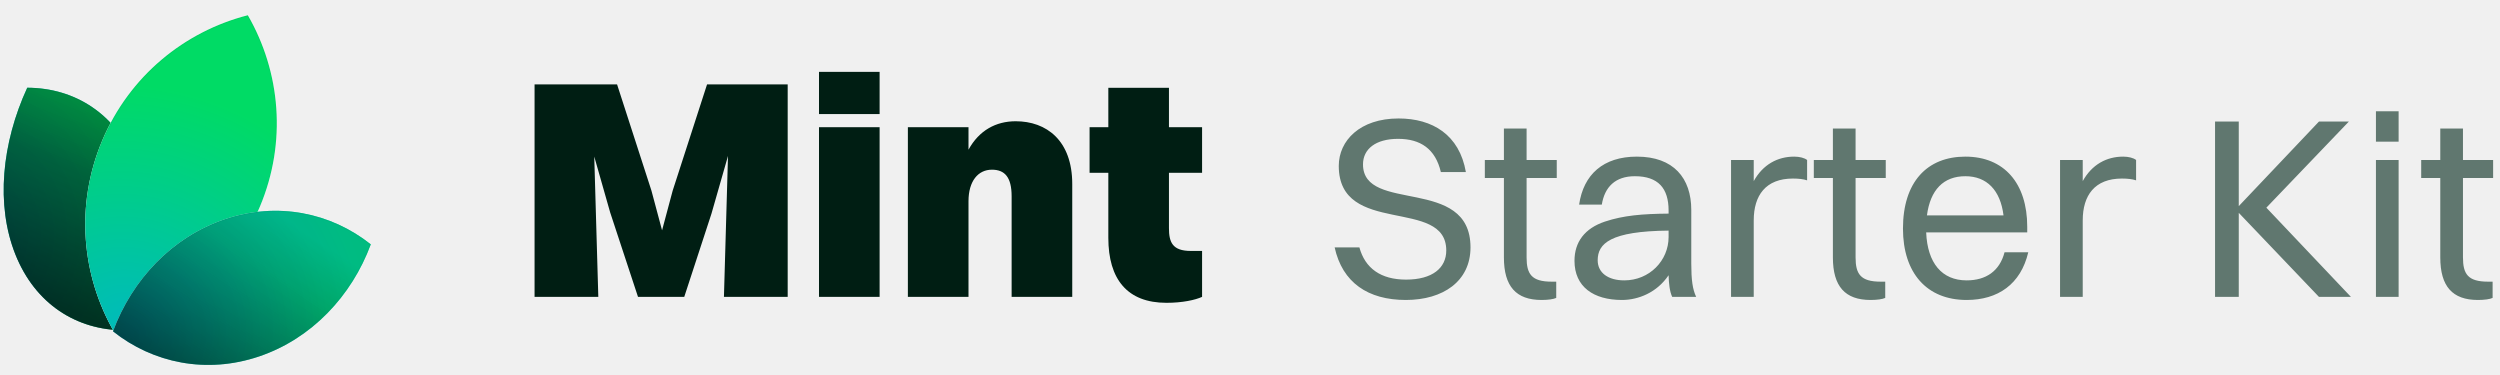
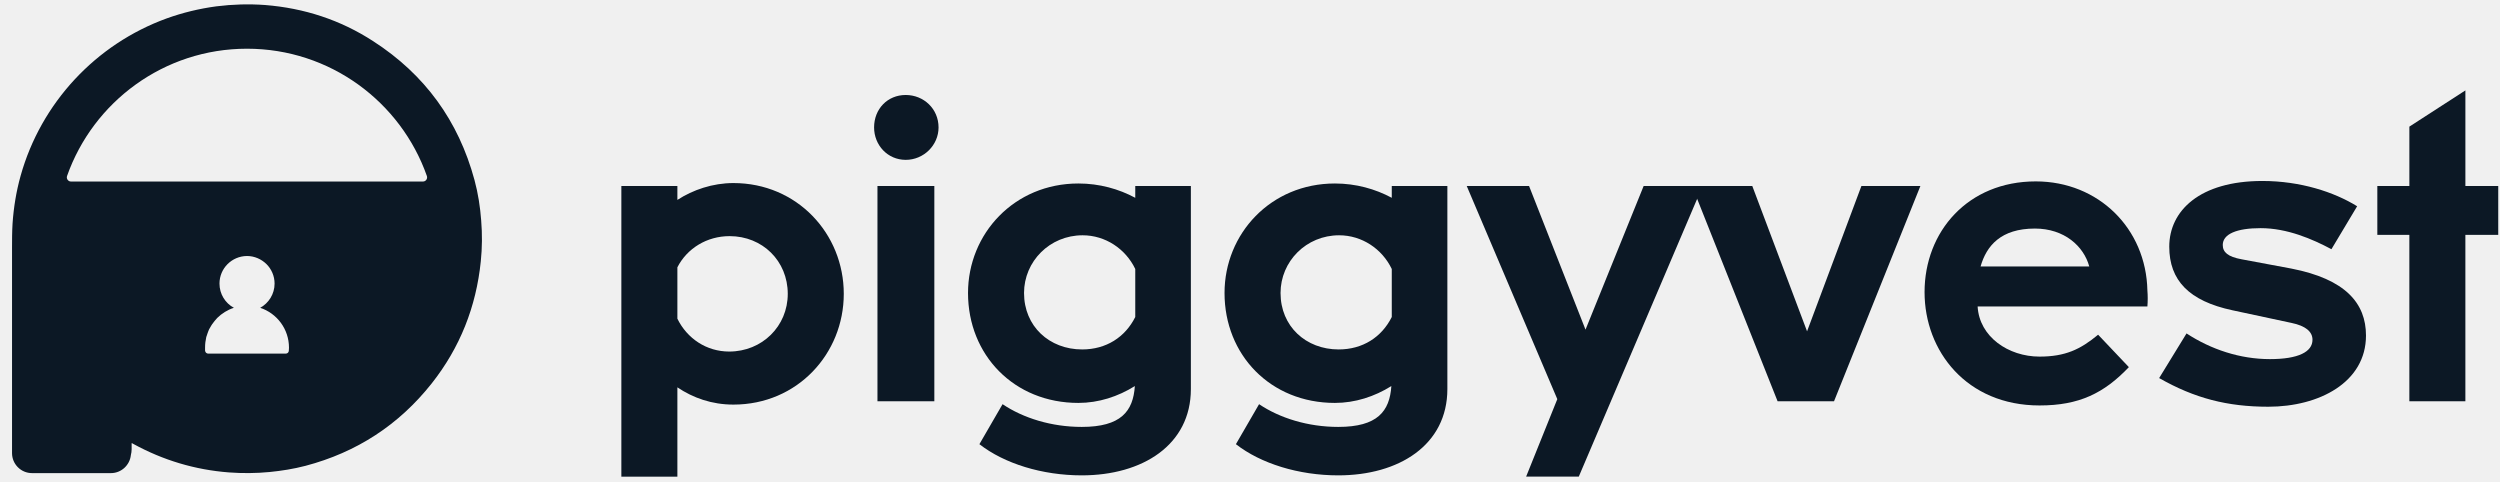
- <svg xmlns="http://www.w3.org/2000/svg" width="160" height="24" viewBox="0 0 160 24" fill="none">
-   <path d="M7.953 21.139C4.896 21.13 2.255 19.458 0.987 16.29C-0.28 13.121 0.109 9.163 1.744 5.615C4.801 5.624 7.442 7.296 8.71 10.465C9.977 13.633 9.588 17.591 7.953 21.139Z" fill="white" />
-   <path d="M7.953 21.139C4.896 21.13 2.255 19.458 0.987 16.29C-0.28 13.121 0.109 9.163 1.744 5.615C4.801 5.624 7.442 7.296 8.71 10.465C9.977 13.633 9.588 17.591 7.953 21.139Z" fill="url(#paint0_radial_115_86)" />
-   <path d="M7.953 21.139C4.896 21.13 2.255 19.458 0.987 16.29C-0.28 13.121 0.109 9.163 1.744 5.615C4.801 5.624 7.442 7.296 8.71 10.465C9.977 13.633 9.588 17.591 7.953 21.139Z" fill="black" fill-opacity="0.5" style="mix-blend-mode:hard-light" />
-   <path d="M7.953 21.139C4.896 21.13 2.255 19.458 0.987 16.29C-0.28 13.121 0.109 9.163 1.744 5.615C4.801 5.624 7.442 7.296 8.71 10.465C9.977 13.633 9.588 17.591 7.953 21.139Z" fill="url(#paint1_linear_115_86)" fill-opacity="0.5" style="mix-blend-mode:hard-light" />
-   <path d="M7.935 21.111C4.897 21.096 2.274 19.431 1.013 16.279C-0.248 13.124 0.136 9.182 1.762 5.643C4.8 5.659 7.423 7.324 8.684 10.476C9.945 13.63 9.561 17.572 7.935 21.111Z" stroke="url(#paint2_linear_115_86)" stroke-opacity="0.05" stroke-width="0.056" />
-   <path d="M7.31 21.257C11.354 20.221 14.884 17.375 16.628 13.236C18.373 9.097 17.945 4.587 15.86 0.976C11.816 2.012 8.287 4.858 6.542 8.998C4.797 13.137 5.225 17.646 7.31 21.257Z" fill="white" />
-   <path d="M7.31 21.257C11.354 20.221 14.884 17.375 16.628 13.236C18.373 9.097 17.945 4.587 15.86 0.976C11.816 2.012 8.287 4.858 6.542 8.998C4.797 13.137 5.225 17.646 7.31 21.257Z" fill="url(#paint3_radial_115_86)" />
-   <path d="M16.602 13.225C14.864 17.349 11.351 20.187 7.324 21.225C5.253 17.624 4.829 13.132 6.568 9.009C8.306 4.885 11.819 2.047 15.846 1.009C17.918 4.61 18.341 9.101 16.602 13.225Z" stroke="url(#paint4_linear_115_86)" stroke-opacity="0.05" stroke-width="0.056" />
-   <path d="M7.234 21.207C9.789 23.237 13.21 23.951 16.577 22.814C19.944 21.677 22.506 18.945 23.73 15.638C21.175 13.608 17.754 12.894 14.387 14.031C11.02 15.168 8.458 17.901 7.234 21.207Z" fill="white" />
-   <path d="M7.234 21.207C9.789 23.237 13.21 23.951 16.577 22.814C19.944 21.677 22.506 18.945 23.73 15.638C21.175 13.608 17.754 12.894 14.387 14.031C11.02 15.168 8.458 17.901 7.234 21.207Z" fill="url(#paint5_radial_115_86)" />
-   <path d="M7.234 21.207C9.789 23.237 13.21 23.951 16.577 22.814C19.944 21.677 22.506 18.945 23.73 15.638C21.175 13.608 17.754 12.894 14.387 14.031C11.02 15.168 8.458 17.901 7.234 21.207Z" fill="black" fill-opacity="0.2" style="mix-blend-mode:hard-light" />
-   <path d="M7.234 21.207C9.789 23.237 13.21 23.951 16.577 22.814C19.944 21.677 22.506 18.945 23.73 15.638C21.175 13.608 17.754 12.894 14.387 14.031C11.02 15.168 8.458 17.901 7.234 21.207Z" fill="url(#paint6_linear_115_86)" fill-opacity="0.5" style="mix-blend-mode:hard-light" />
-   <path d="M16.568 22.787C13.218 23.918 9.814 23.212 7.267 21.198C8.492 17.907 11.044 15.189 14.396 14.058C17.747 12.927 21.15 13.633 23.697 15.648C22.472 18.938 19.92 21.656 16.568 22.787Z" stroke="url(#paint7_linear_115_86)" stroke-opacity="0.05" stroke-width="0.056" />
-   <path d="M34.212 19V5.4H39.492L41.692 12.2L42.372 14.74L43.052 12.2L45.252 5.4H50.412V19H46.332L46.592 9.98L45.532 13.68L43.792 19H40.832L39.052 13.6L38.032 10.02L38.292 19H34.212ZM52.416 7.3V4.6H56.295V7.3H52.416ZM52.416 19V8.14H56.295V19H52.416ZM58.104 19V8.14H61.984V9.58C62.664 8.34 63.744 7.76 65.004 7.76C66.964 7.76 68.624 8.98 68.624 11.78V19H64.744V12.56C64.744 11.34 64.304 10.86 63.484 10.86C62.604 10.86 61.984 11.58 61.984 12.88V19H58.104ZM70.933 15.22V11.06H69.733V8.14H70.933V5.62H74.813V8.14H76.933V11.06H74.813V14.6C74.813 15.5 75.033 16.06 76.213 16.06H76.933V19C76.493 19.2 75.673 19.38 74.653 19.38C72.153 19.38 70.933 17.88 70.933 15.22Z" fill="#001E13" />
-   <path d="M87.232 10.519C87.232 13.687 94.112 11.229 94.112 15.832C94.112 17.994 92.364 19.198 89.971 19.198C87.562 19.198 85.912 18.093 85.417 15.832H87.001C87.364 17.169 88.371 17.895 89.987 17.895C91.671 17.895 92.561 17.152 92.561 16.03C92.561 12.598 85.681 15.155 85.681 10.618C85.681 9.001 87.034 7.582 89.509 7.582C91.671 7.582 93.403 8.621 93.816 11.014H92.215C91.868 9.529 90.912 8.886 89.476 8.886C88.057 8.886 87.232 9.529 87.232 10.519ZM96.25 16.476V11.393H95.029V10.239H96.25V8.226H97.702V10.239H99.632V11.393H97.702V16.476C97.702 17.532 98.015 18.026 99.302 18.026H99.599V19.066C99.434 19.148 99.071 19.198 98.659 19.198C97.025 19.198 96.25 18.323 96.25 16.476ZM102.516 13.093H101.064C101.345 11.162 102.615 10.024 104.76 10.024C107.103 10.024 108.242 11.393 108.242 13.44V16.888C108.242 17.895 108.324 18.521 108.555 19H107.021C106.856 18.654 106.806 18.142 106.79 17.614C106.047 18.72 104.859 19.198 103.803 19.198C101.988 19.198 100.767 18.357 100.767 16.69C100.767 15.486 101.427 14.611 102.714 14.182C103.902 13.786 105.107 13.687 106.79 13.671V13.473C106.79 12.053 106.13 11.278 104.628 11.278C103.374 11.278 102.698 11.971 102.516 13.093ZM102.252 16.657C102.252 17.465 102.929 17.944 103.952 17.944C105.569 17.944 106.79 16.674 106.79 15.172V14.759C103.061 14.793 102.252 15.585 102.252 16.657ZM110.787 19V10.239H112.239V11.591C112.833 10.519 113.774 10.024 114.83 10.024C115.176 10.024 115.49 10.107 115.655 10.239V11.542C115.407 11.46 115.094 11.427 114.747 11.427C112.998 11.427 112.239 12.515 112.239 14.1V19H110.787ZM117.305 16.476V11.393H116.084V10.239H117.305V8.226H118.757V10.239H120.688V11.393H118.757V16.476C118.757 17.532 119.071 18.026 120.358 18.026H120.655V19.066C120.49 19.148 120.127 19.198 119.714 19.198C118.081 19.198 117.305 18.323 117.305 16.476ZM129.809 16.145C129.33 18.192 127.862 19.198 125.865 19.198C123.324 19.198 121.79 17.482 121.79 14.627C121.79 11.658 123.324 10.024 125.783 10.024C128.258 10.024 129.743 11.723 129.743 14.512V14.875H123.275C123.357 16.838 124.281 17.944 125.865 17.944C127.103 17.944 127.977 17.35 128.291 16.145H129.809ZM125.783 11.278C124.38 11.278 123.539 12.152 123.324 13.786H128.225C128.027 12.169 127.152 11.278 125.783 11.278ZM131.843 19V10.239H133.295V11.591C133.889 10.519 134.829 10.024 135.885 10.024C136.232 10.024 136.545 10.107 136.71 10.239V11.542C136.463 11.46 136.149 11.427 135.803 11.427C134.054 11.427 133.295 12.515 133.295 14.1V19H131.843ZM141.763 19V7.78H143.281V13.192L148.413 7.78H150.327L145.047 13.291L150.459 19H148.413L143.281 13.621V19H141.763ZM152.06 9.067V7.12H153.512V9.067H152.06ZM152.06 19V10.239H153.512V19H152.06ZM156.178 16.476V11.393H154.957V10.239H156.178V8.226H157.63V10.239H159.56V11.393H157.63V16.476C157.63 17.532 157.943 18.026 159.23 18.026H159.527V19.066C159.362 19.148 158.999 19.198 158.587 19.198C156.953 19.198 156.178 18.323 156.178 16.476Z" fill="#002719" fill-opacity="0.6" />
-   <defs>
-     <radialGradient id="paint0_radial_115_86" cx="0" cy="0" r="1" gradientUnits="userSpaceOnUse" gradientTransform="translate(-3.00503 15.023) rotate(-10.029) scale(17.9572 17.784)">
-       <stop stop-color="#00B0BB" />
-       <stop offset="1" stop-color="#00DB65" />
-     </radialGradient>
-     <linearGradient id="paint1_linear_115_86" x1="7.39" y1="4.813" x2="1.63" y2="18.689" gradientUnits="userSpaceOnUse">
-       <stop stop-color="#18E299" />
-       <stop offset="1" />
-     </linearGradient>
-     <linearGradient id="paint2_linear_115_86" x1="7.948" y1="8.016" x2="1.761" y2="18.746" gradientUnits="userSpaceOnUse">
-       <stop />
-       <stop offset="1" stop-opacity="0" />
-     </linearGradient>
-     <radialGradient id="paint3_radial_115_86" cx="0" cy="0" r="1" gradientUnits="userSpaceOnUse" gradientTransform="translate(8.11404 20.8822) rotate(-75.7542) scale(21.6246 23.7772)">
-       <stop stop-color="#00BBBB" />
-       <stop offset="0.713" stop-color="#00DB65" />
-     </radialGradient>
-     <linearGradient id="paint4_linear_115_86" x1="7.602" y1="5.871" x2="15.556" y2="16.372" gradientUnits="userSpaceOnUse">
-       <stop />
-       <stop offset="1" stop-opacity="0" />
-     </linearGradient>
-     <radialGradient id="paint5_radial_115_86" cx="0" cy="0" r="1" gradientUnits="userSpaceOnUse" gradientTransform="translate(7.84537 21.5181) rotate(-20.3525) scale(18.5603 17.32)">
-       <stop stop-color="#00B0BB" />
-       <stop offset="1" stop-color="#00DB65" />
-     </radialGradient>
-     <linearGradient id="paint6_linear_115_86" x1="16.808" y1="13.007" x2="10.041" y2="22.994" gradientUnits="userSpaceOnUse">
-       <stop stop-color="#00B1BC" />
-       <stop offset="1" />
-     </linearGradient>
-     <linearGradient id="paint7_linear_115_86" x1="16.808" y1="13.007" x2="14.169" y2="23.841" gradientUnits="userSpaceOnUse">
-       <stop />
-       <stop offset="1" stop-opacity="0" />
-     </linearGradient>
-   </defs>
+ <svg xmlns="http://www.w3.org/2000/svg" width="192" height="37" viewBox="0 0 192 37" fill="none">
+   <path d="M52.023 29.748V36.606H47.72V14.286H52.023V15.353C53.22 14.576 54.741 14.059 56.327 14.059C61.211 14.059 64.802 17.941 64.802 22.566C64.802 27.159 61.244 31.073 56.327 31.073C54.677 31.075 53.221 30.557 52.023 29.748ZM52.023 20.529V24.476C52.768 25.996 54.256 26.999 56.003 26.999C58.527 26.999 60.5 25.058 60.5 22.567C60.5 20.044 58.559 18.135 56.035 18.135C54.288 18.135 52.768 19.074 52.023 20.529Z" fill="#0C1825" />
+   <path d="M67.13 9.786C67.13 8.363 68.165 7.295 69.557 7.295C70.948 7.295 72.081 8.362 72.081 9.786C72.081 11.144 70.949 12.277 69.557 12.277C68.165 12.276 67.13 11.144 67.13 9.786ZM67.389 14.285H71.757V30.815H67.389V14.285Z" fill="#0C1825" />
+   <path d="M74.344 22.502C74.344 17.941 77.902 14.092 82.82 14.092C84.437 14.092 85.925 14.513 87.188 15.191V14.285H91.459V29.877C91.459 34.179 87.738 36.508 83.08 36.508C80.039 36.508 77.126 35.602 75.218 34.113L76.997 31.041C78.582 32.108 80.75 32.787 83.08 32.787C86.088 32.787 87.027 31.591 87.156 29.65C85.863 30.459 84.374 30.944 82.821 30.944C77.87 30.945 74.344 27.257 74.344 22.502ZM87.188 24.346V20.658C86.443 19.106 84.89 18.07 83.143 18.07C80.62 18.07 78.646 20.076 78.646 22.502C78.646 25.058 80.587 26.837 83.111 26.837C84.955 26.836 86.411 25.899 87.188 24.346Z" fill="#0C1825" />
+   <path d="M94.044 22.502C94.044 17.941 97.602 14.092 102.52 14.092C104.137 14.092 105.625 14.513 106.888 15.191V14.285H111.158V29.877C111.158 34.179 107.438 36.508 102.78 36.508C99.739 36.508 96.826 35.602 94.918 34.113L96.697 31.041C98.282 32.108 100.45 32.787 102.78 32.787C105.788 32.787 106.727 31.591 106.856 29.65C105.562 30.459 104.074 30.944 102.521 30.944C97.57 30.945 94.044 27.257 94.044 22.502ZM106.888 24.346V20.658C106.143 19.106 104.59 18.07 102.843 18.07C100.319 18.07 98.346 20.076 98.346 22.502C98.346 25.058 100.287 26.837 102.811 26.837C104.655 26.836 106.111 25.899 106.888 24.346Z" fill="#0C1825" />
+   <path d="M117.432 14.285L121.767 25.316L126.232 14.285H130.762L121.25 36.605H117.206L119.601 30.653L112.645 14.285H117.432Z" fill="#0C1825" />
+   <path d="M129.95 14.285H134.576L138.782 25.445L142.956 14.285H147.486L140.854 30.815H136.518L129.95 14.285Z" fill="#0C1825" />
+   <path d="M147.806 22.438C147.806 17.78 151.138 13.931 156.347 13.931C161.167 13.931 164.823 17.553 164.92 22.308C164.953 22.697 164.953 23.117 164.92 23.537H151.882C152.011 25.866 154.244 27.387 156.637 27.387C158.611 27.387 159.775 26.836 161.135 25.705L163.497 28.196C161.588 30.201 159.679 31.139 156.638 31.139C151.041 31.139 147.806 26.966 147.806 22.438ZM152.108 20.464H160.455C160.034 18.912 158.546 17.553 156.281 17.553C153.661 17.553 152.562 18.879 152.108 20.464Z" fill="#0C1825" />
+   <path d="M165.823 29.036L167.926 25.607C169.803 26.836 172.035 27.58 174.331 27.58C176.499 27.58 177.599 27.03 177.599 26.093C177.599 25.478 177.081 25.026 175.981 24.799L171.451 23.829C168.119 23.117 166.599 21.532 166.599 18.945C166.599 16.196 168.929 13.899 173.749 13.899C176.66 13.899 179.249 14.74 181.028 15.84L179.054 19.139C177.599 18.362 175.658 17.522 173.619 17.522C171.775 17.522 170.708 17.975 170.708 18.815C170.708 19.366 171.096 19.721 172.164 19.915L175.981 20.627C180.123 21.436 181.708 23.28 181.708 25.77C181.708 29.36 178.117 31.237 174.202 31.237C171.065 31.236 168.541 30.588 165.823 29.036Z" fill="#0C1825" />
+   <path d="M185.039 14.285V9.725L189.342 6.943V14.286H191.865V18.039H189.341V30.816H185.038V18.038H182.579V14.285H185.039Z" fill="#0C1825" />
+   <path d="M36.956 16.944C36.878 15.884 36.717 14.847 36.441 13.826C35.212 9.28 32.623 5.717 28.667 3.167C26.149 1.53 23.361 0.623 20.358 0.385C19.105 0.294 17.869 0.331 16.624 0.486C15.311 0.662 14.036 0.969 12.799 1.415C7.346 3.397 3.152 7.904 1.585 13.495C1.247 14.701 1.048 15.93 0.963 17.182C0.924 17.827 0.924 18.472 0.924 19.117V34.799C0.924 35.644 1.608 36.335 2.46 36.335H8.52C9.312 36.335 9.964 35.729 10.049 34.96C10.049 34.96 10.049 34.96 10.049 34.953C10.087 34.807 10.11 34.653 10.11 34.5V34.139C10.11 34.108 10.103 34.085 10.11 34.054V34.031C10.164 34.038 10.195 34.07 10.225 34.085C12.521 35.344 14.972 36.082 17.584 36.282C18.614 36.359 19.651 36.351 20.695 36.252C21.624 36.16 22.546 36.014 23.46 35.776C27.385 34.739 30.626 32.642 33.154 29.448C35.328 26.698 36.571 23.557 36.925 20.071C37.033 19.024 37.04 17.988 36.956 16.944ZM22.179 26.965C22.156 27.079 22.064 27.157 21.948 27.157H15.987C15.88 27.157 15.78 27.079 15.757 26.965L15.749 26.926V26.704C15.749 26.42 15.78 26.159 15.841 25.889C15.88 25.797 15.903 25.69 15.941 25.59C15.972 25.489 16.019 25.398 16.056 25.297C16.11 25.205 16.157 25.112 16.21 25.029C16.24 24.983 16.264 24.944 16.294 24.898C16.348 24.814 16.418 24.729 16.479 24.653C16.548 24.569 16.617 24.492 16.687 24.415C17.04 24.069 17.479 23.793 17.962 23.639C17.301 23.286 16.856 22.579 16.856 21.781C16.856 20.613 17.801 19.669 18.969 19.661C19.552 19.661 20.083 19.907 20.466 20.284C20.85 20.668 21.088 21.197 21.088 21.781C21.088 22.579 20.635 23.286 19.983 23.639C21.265 24.062 22.194 25.267 22.194 26.704C22.193 26.788 22.186 26.881 22.179 26.965ZM32.486 13.941H5.449C5.234 13.941 5.08 13.726 5.149 13.518C7.154 7.828 12.584 3.741 18.968 3.741C25.351 3.741 30.781 7.827 32.785 13.518C32.855 13.726 32.701 13.941 32.486 13.941Z" fill="#0C1825" />
</svg>
